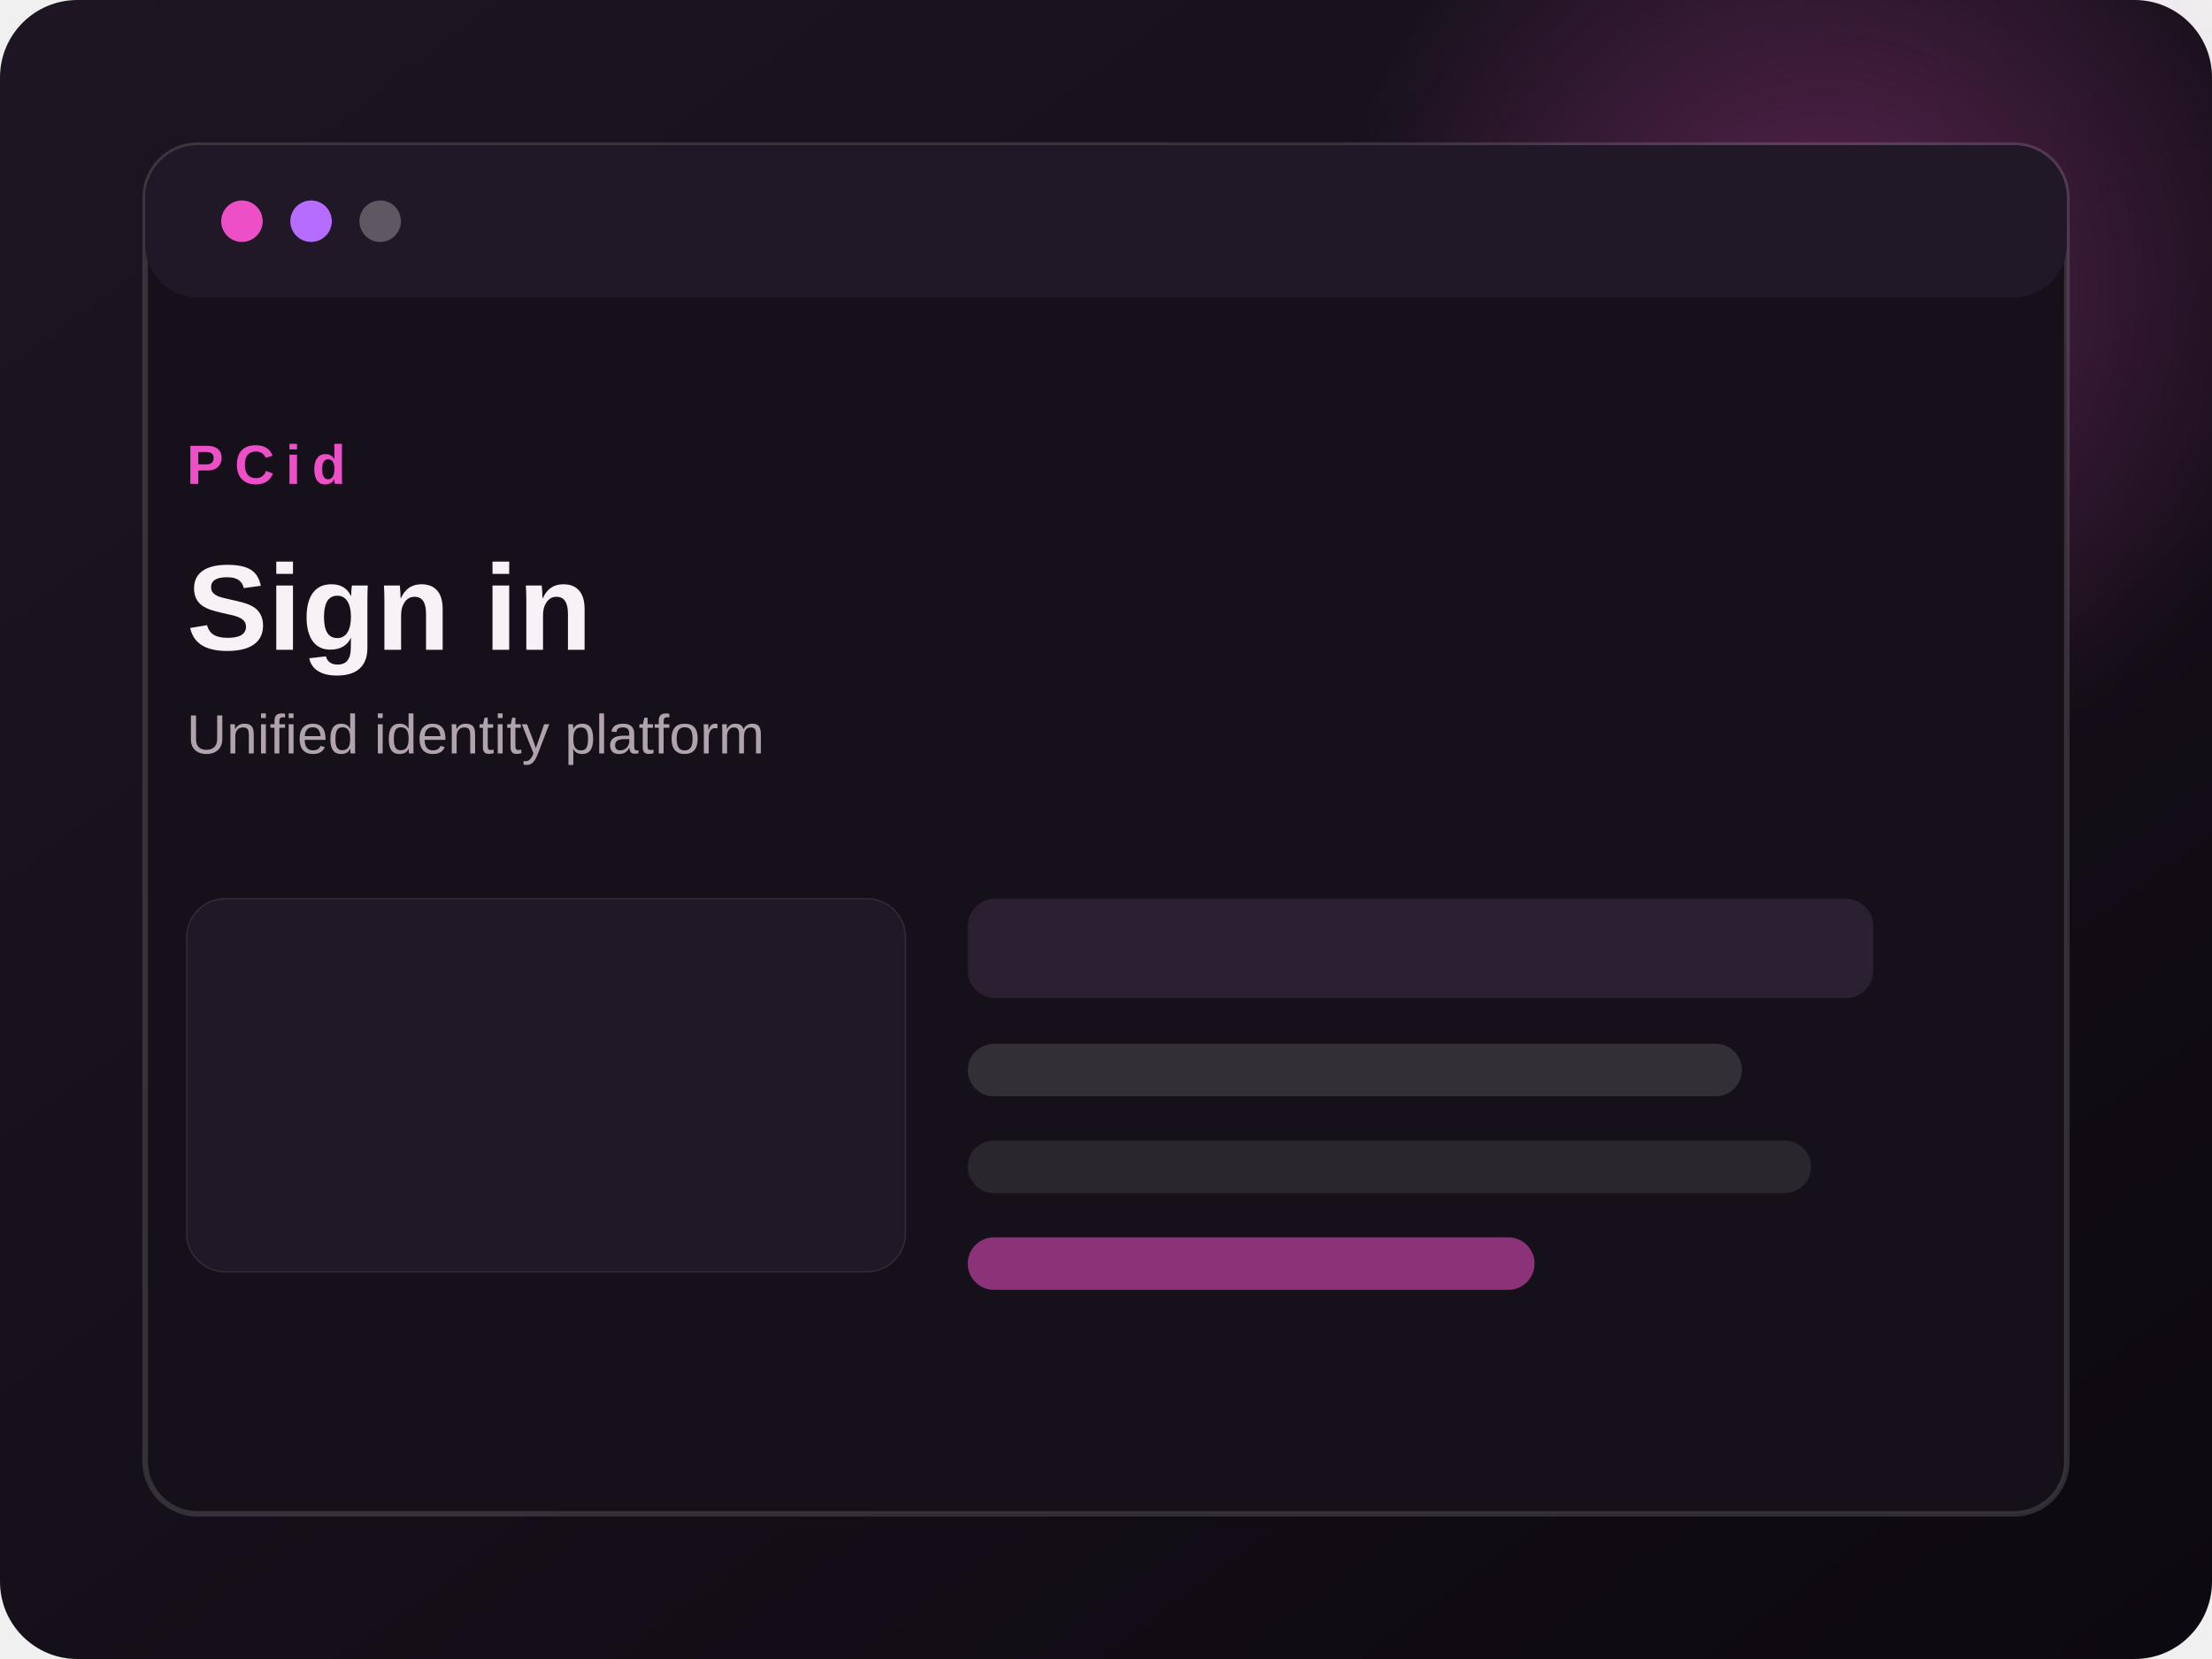
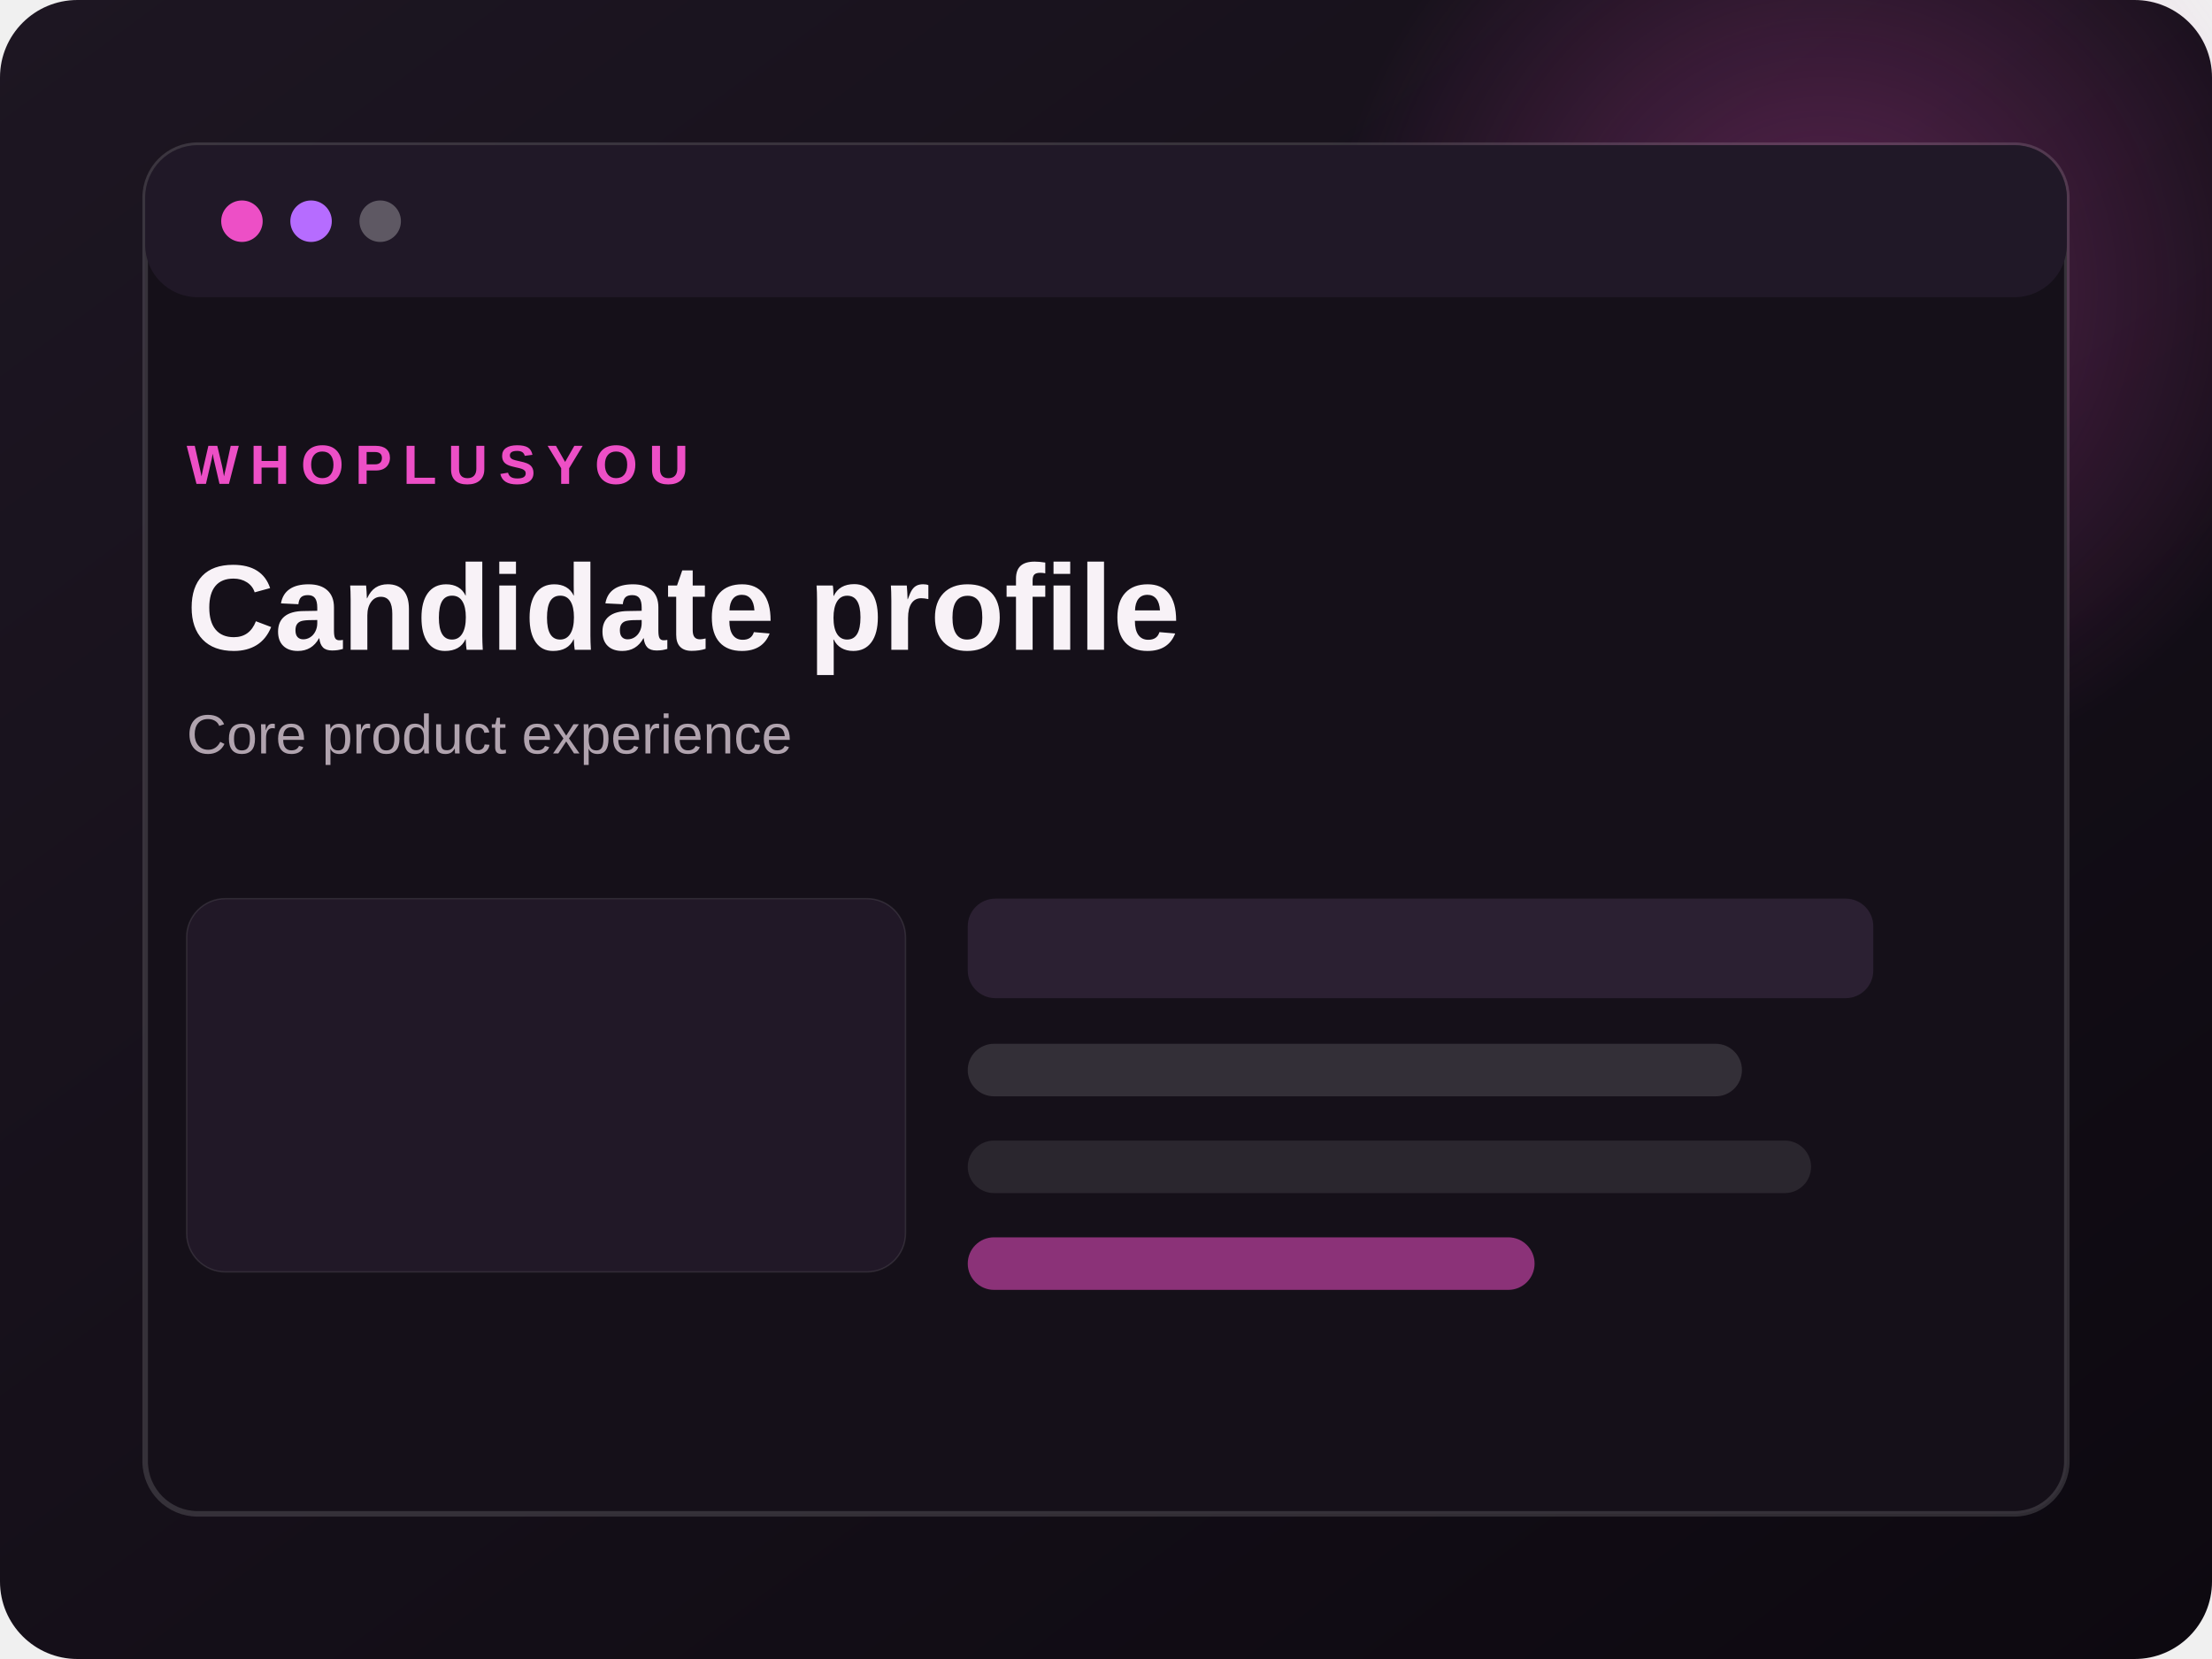
- <svg xmlns="http://www.w3.org/2000/svg" width="1600" height="1200" viewBox="0 0 1600 1200" role="img" aria-label="PCid product image placeholder">
+ <svg xmlns="http://www.w3.org/2000/svg" width="1600" height="1200" viewBox="0 0 1600 1200" role="img" aria-label="WHOPLUSYOU product image placeholder">
  <defs>
    <linearGradient id="g" x1="0" y1="0" x2="1" y2="1">
      <stop stop-color="#1d1622" />
      <stop offset="1" stop-color="#0d0910" />
    </linearGradient>
    <radialGradient id="r">
      <stop stop-color="#ed4fc6" stop-opacity=".32" />
      <stop offset="1" stop-color="#ed4fc6" stop-opacity="0" />
    </radialGradient>
  </defs>
  <rect width="1600" height="1200" rx="56" fill="url(#g)" />
  <circle cx="1320" cy="210" r="360" fill="url(#r)" />
  <rect x="105" y="105" width="1390" height="990" rx="38" fill="#151019" stroke="#ffffff" stroke-opacity=".14" stroke-width="4" />
  <rect x="105" y="105" width="1390" height="110" rx="38" fill="#201827" />
  <circle cx="175" cy="160" r="15" fill="#ed4fc6" />
  <circle cx="225" cy="160" r="15" fill="#b66cff" />
  <circle cx="275" cy="160" r="15" fill="#ffffff" fill-opacity=".28" />
-   <text x="135" y="350" fill="#ed4fc6" font-family="Arial, sans-serif" font-size="40" font-weight="700" letter-spacing="8">PCid</text>
-   <text x="135" y="470" fill="#f8f2f7" font-family="Arial, sans-serif" font-size="88" font-weight="700">Sign in</text>
-   <text x="135" y="545" fill="#b0a3ae" font-family="Arial, sans-serif" font-size="40">Unified identity platform</text>
+   <text x="135" y="350" fill="#ed4fc6" font-family="Arial, sans-serif" font-size="40" font-weight="700" letter-spacing="8">WHOPLUSYOU</text>
+   <text x="135" y="470" fill="#f8f2f7" font-family="Arial, sans-serif" font-size="88" font-weight="700">Candidate profile</text>
+   <text x="135" y="545" fill="#b0a3ae" font-family="Arial, sans-serif" font-size="40">Core product experience</text>
  <rect x="135" y="650" width="520" height="270" rx="28" fill="#211827" stroke="#ffffff" stroke-opacity=".1" />
  <rect x="700" y="650" width="655" height="72" rx="20" fill="#2b2032" />
  <rect x="700" y="755" width="560" height="38" rx="19" fill="#ffffff" fill-opacity=".13" />
  <rect x="700" y="825" width="610" height="38" rx="19" fill="#ffffff" fill-opacity=".09" />
  <rect x="700" y="895" width="410" height="38" rx="19" fill="#ed4fc6" fill-opacity=".55" />
</svg>
